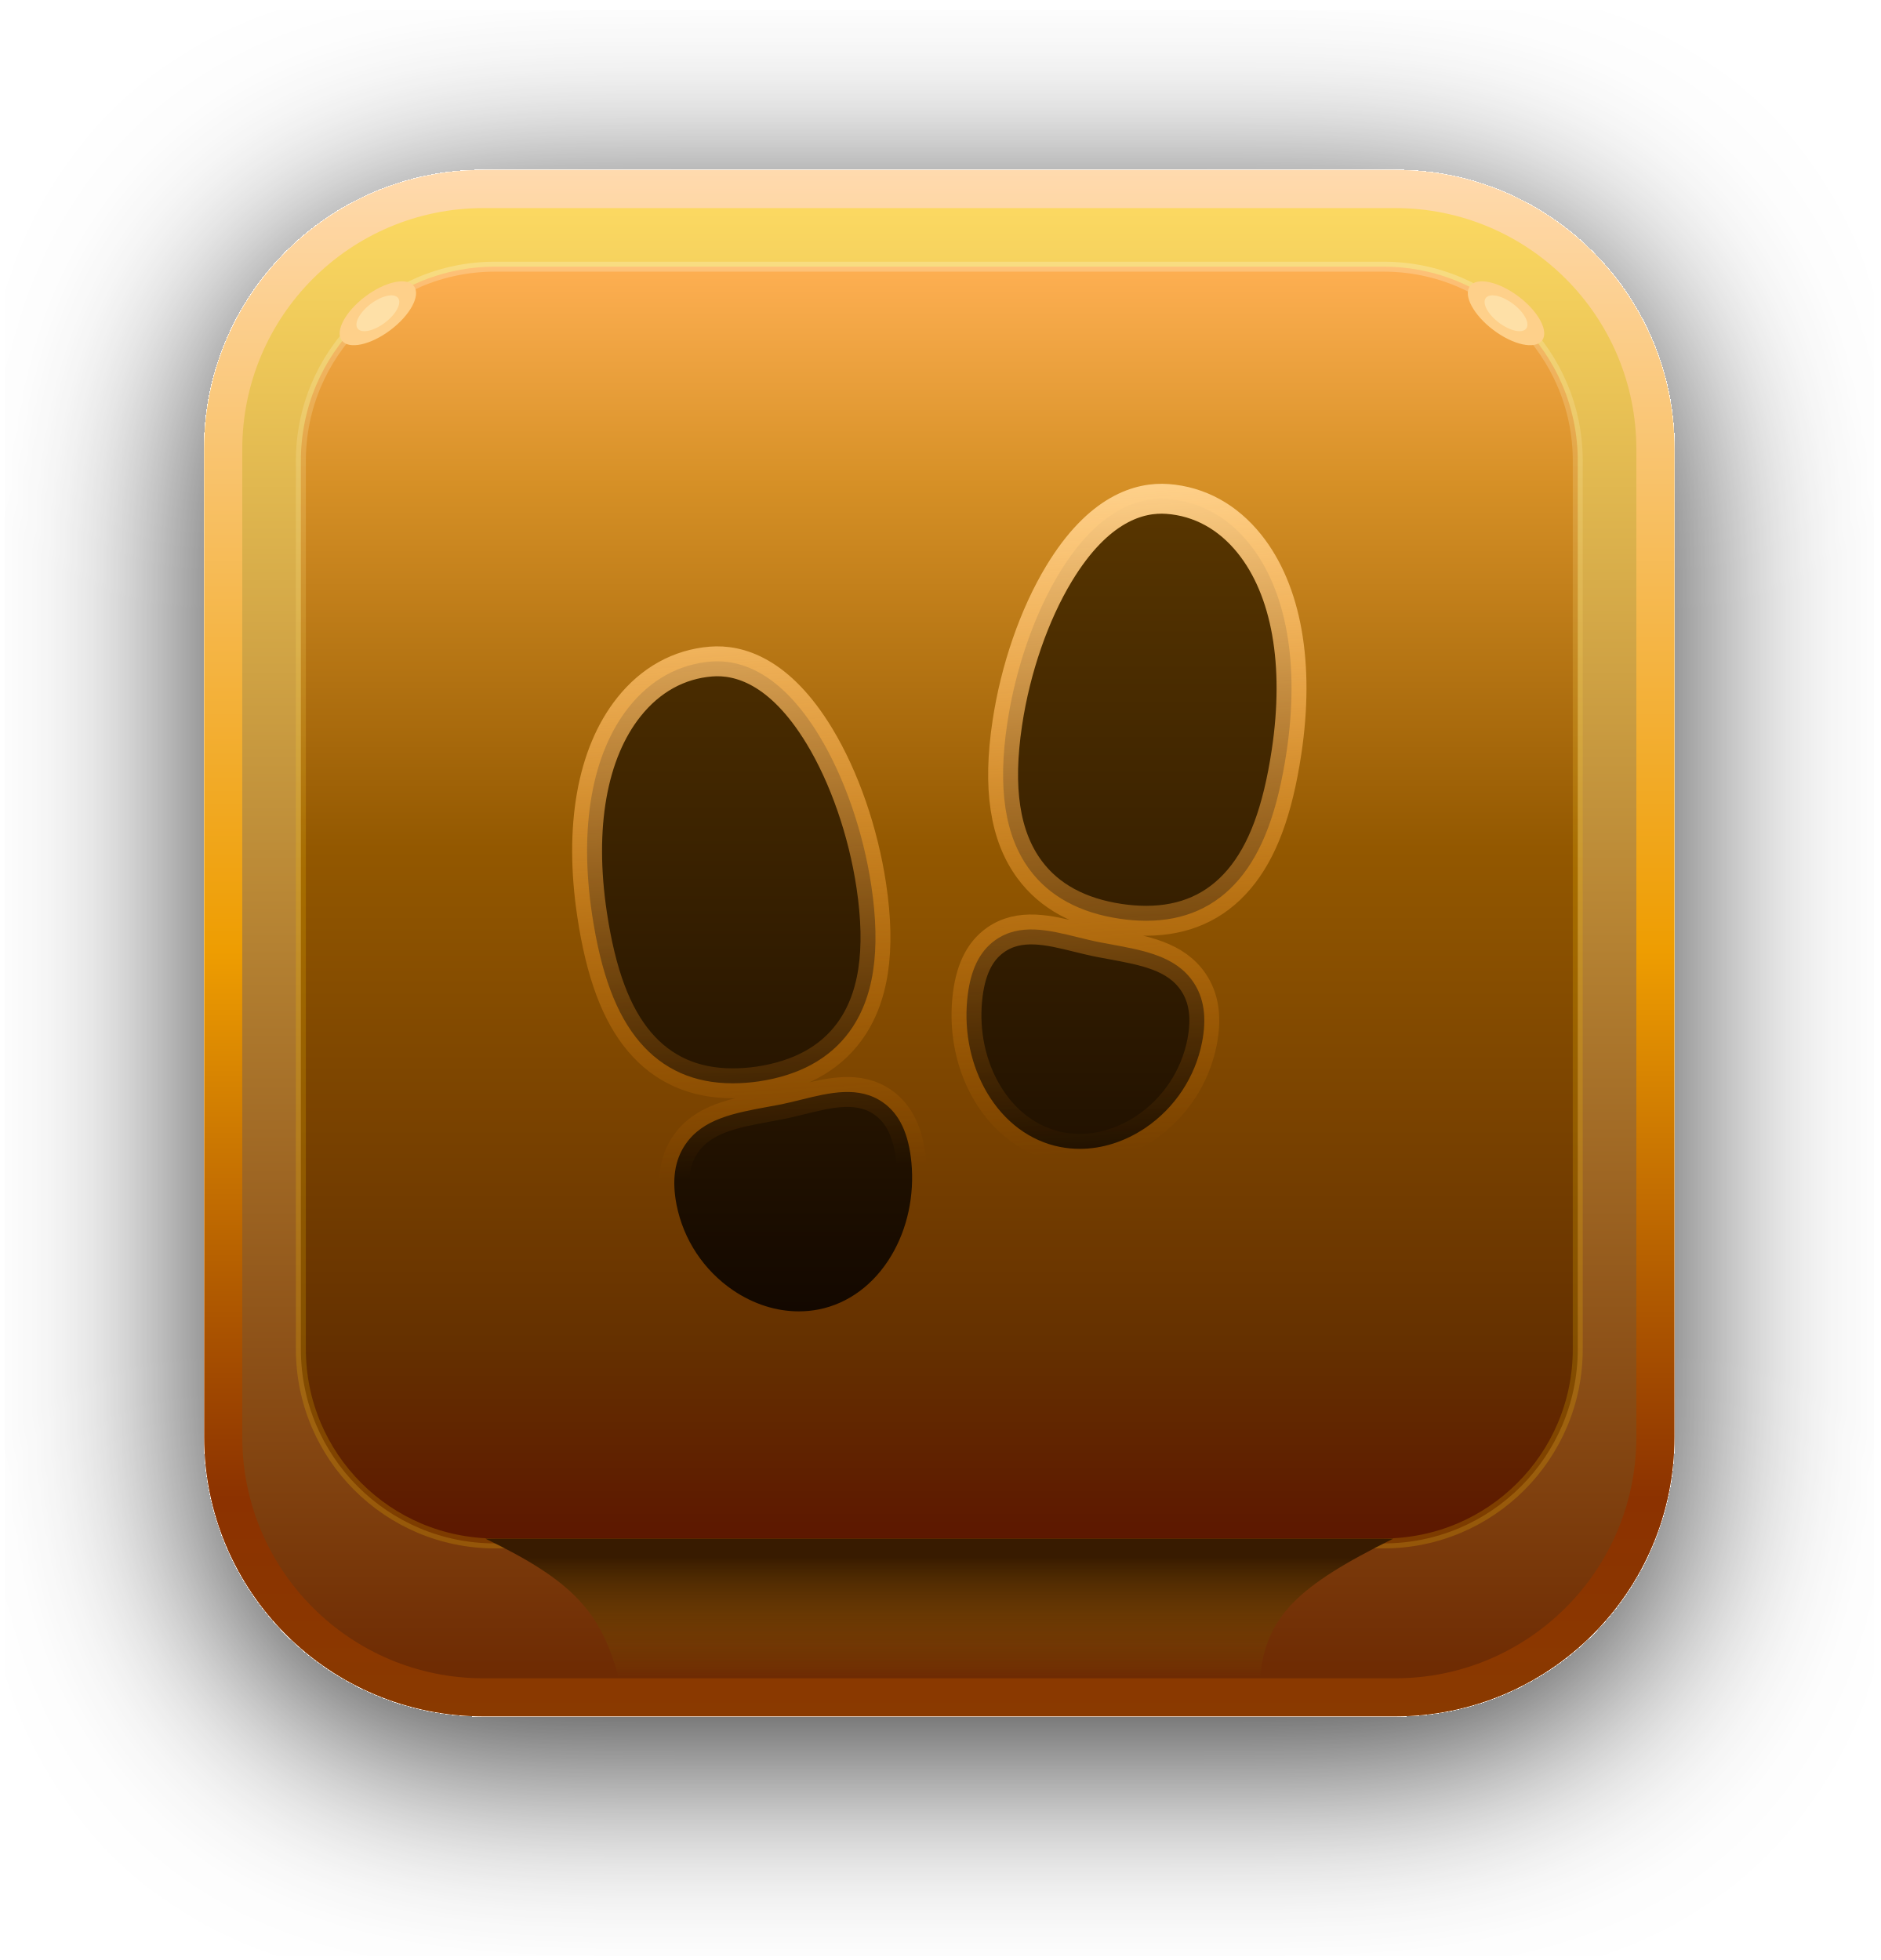
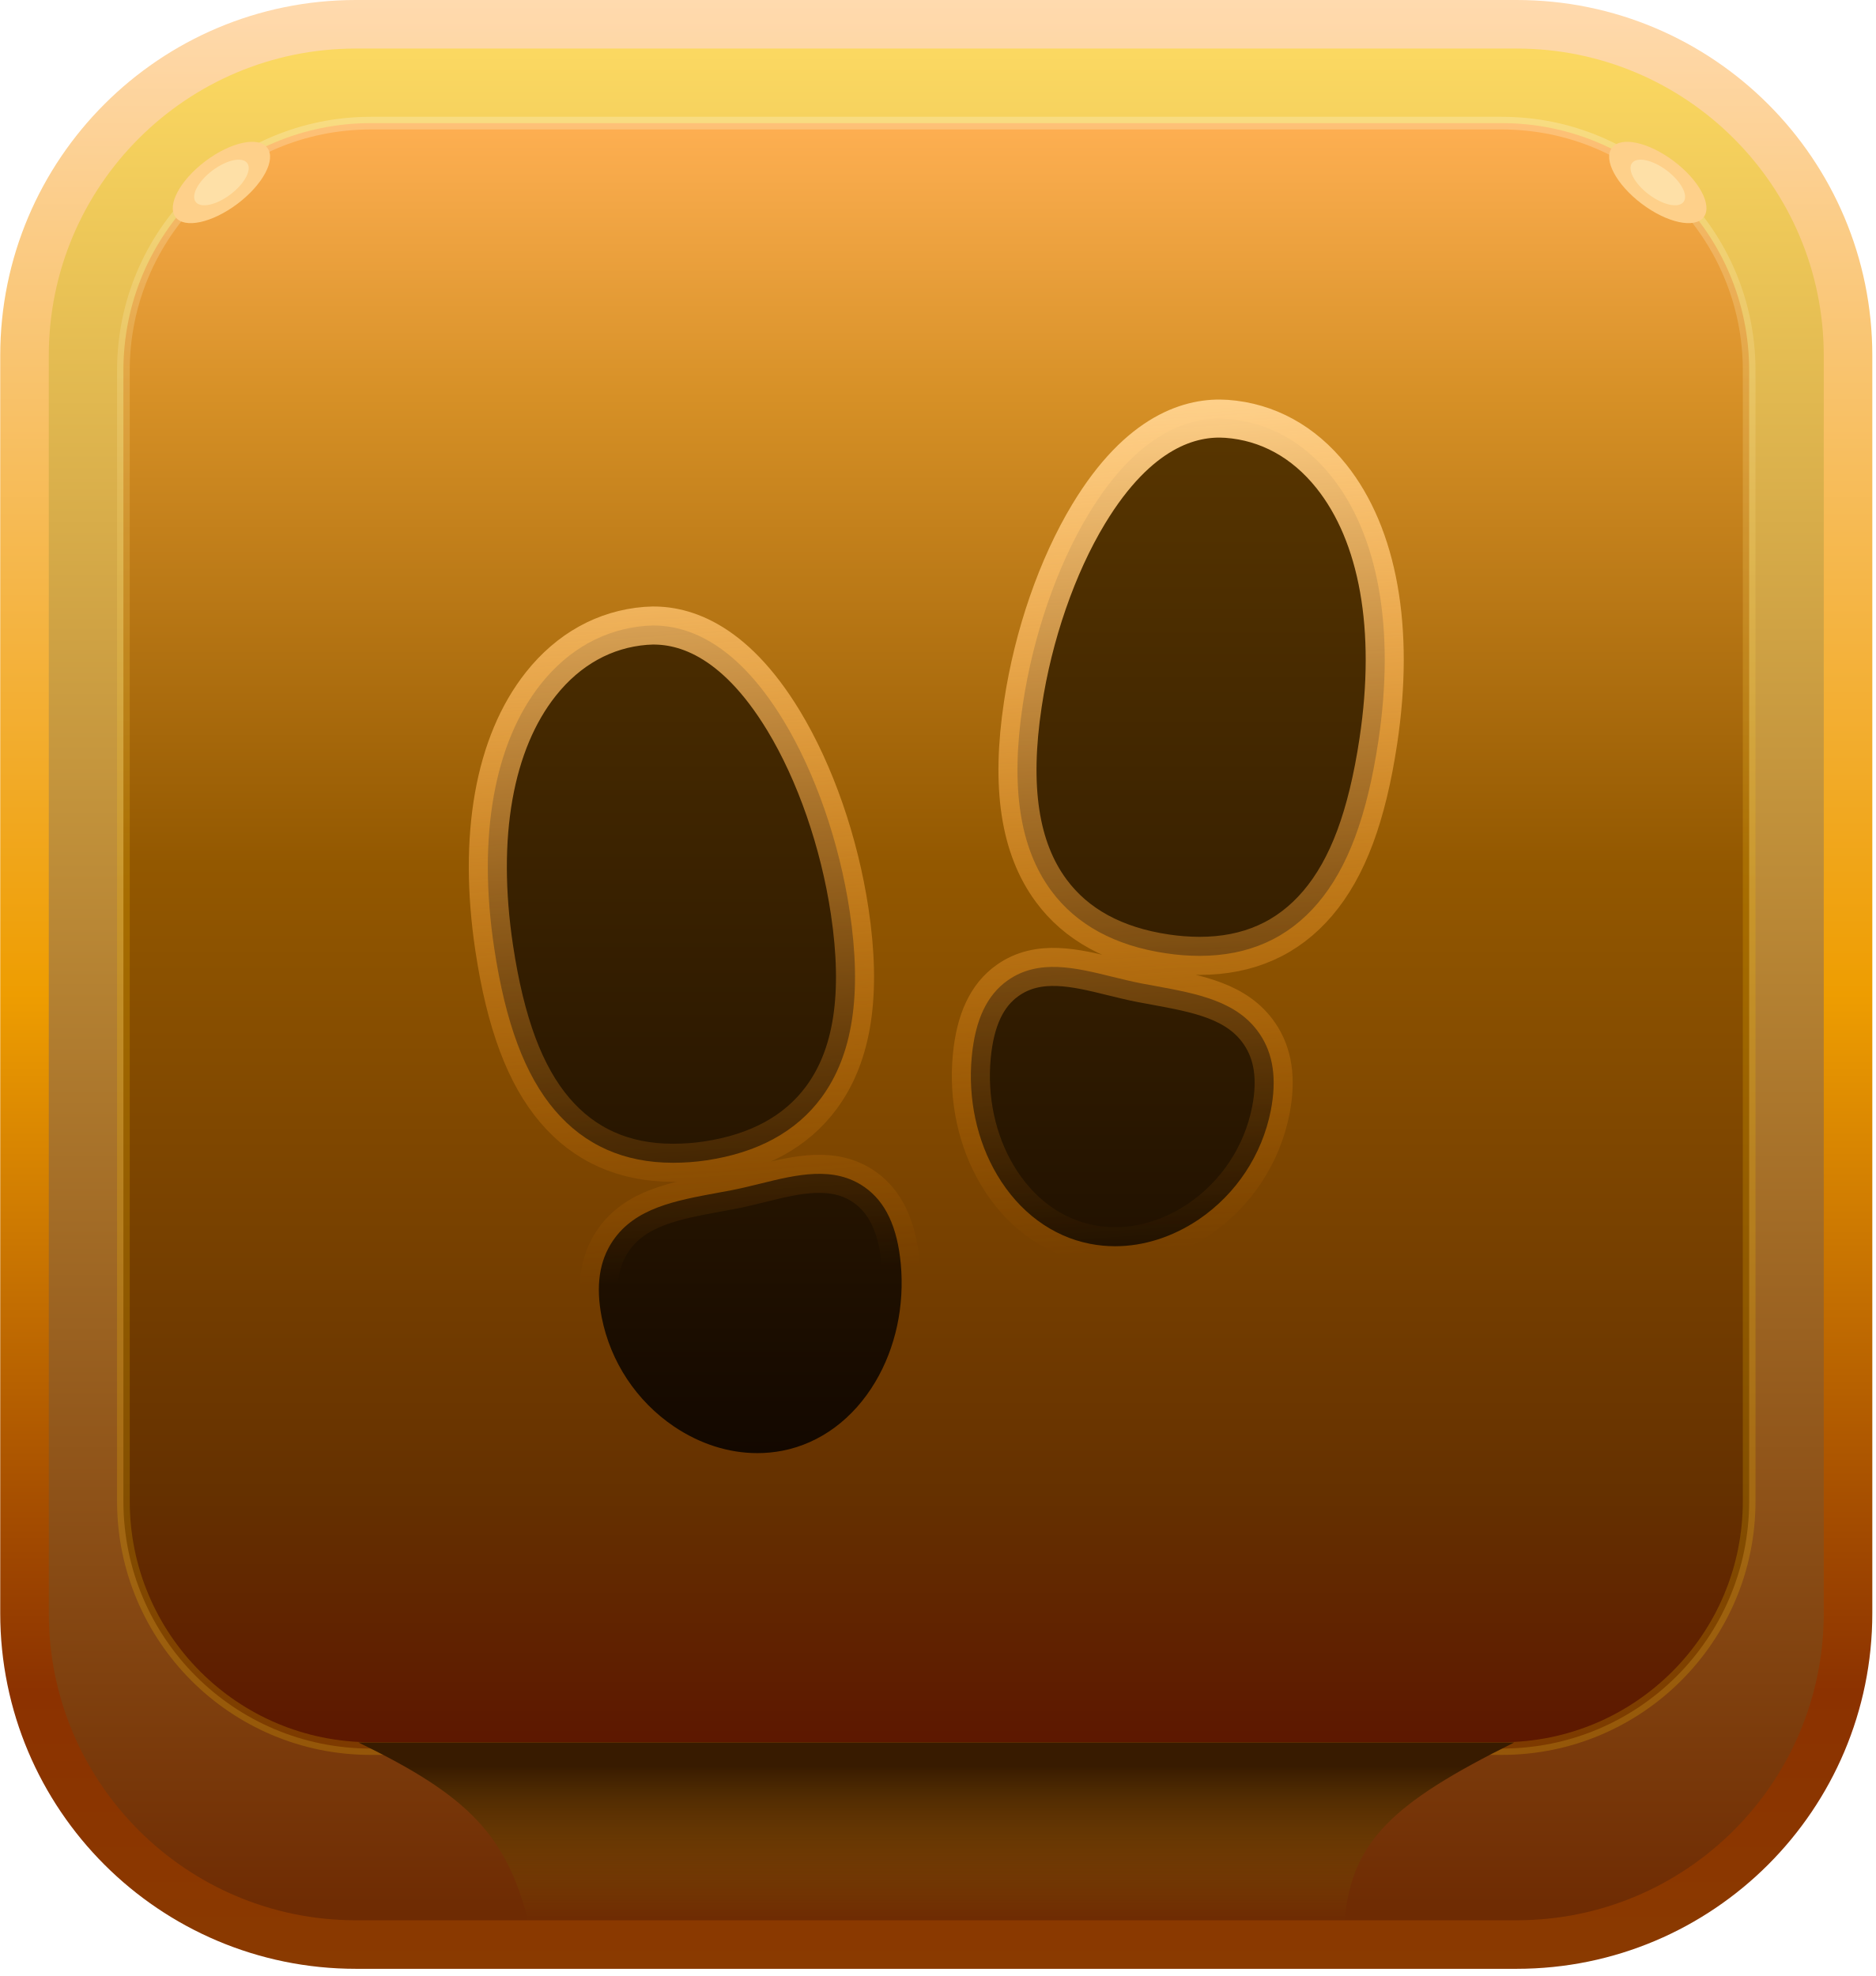
- <svg xmlns="http://www.w3.org/2000/svg" width="166" height="173" viewBox="0 0 166 173" fill="none">
-   <g filter="url(#filter0_d_276_3581)">
-     <rect x="19.699" y="16.683" width="126.403" height="133.136" rx="22.974" fill="url(#paint0_linear_276_3581)" stroke="url(#paint1_linear_276_3581)" stroke-width="3.366" />
-     <rect x="26.554" y="23.537" width="112.694" height="112.694" rx="17.147" fill="url(#paint2_linear_276_3581)" stroke="url(#paint3_linear_276_3581)" stroke-width="0.879" />
-     <path d="M64.642 95.617C61.264 95.617 58.516 94.396 56.456 91.972C54.395 89.549 53.043 85.952 52.255 80.719C51.096 73.007 52.246 66.507 55.495 62.418C57.407 60.009 59.918 58.617 62.754 58.392C65.182 58.198 68.811 59.183 72.317 64.967C74.512 68.589 76.181 73.4 76.897 78.167C77.762 83.921 77.118 88.157 74.927 91.115C73.188 93.463 70.513 94.919 66.976 95.448C66.204 95.561 65.424 95.618 64.642 95.617ZM70.495 115.748C68.521 115.748 66.521 115.116 64.719 113.902C62.118 112.139 60.318 109.422 59.71 106.341C59.284 104.15 59.54 102.409 60.49 101.015C62.033 98.752 64.804 98.242 67.736 97.701C68.045 97.644 68.359 97.588 68.677 97.526C69.352 97.398 70.043 97.227 70.712 97.062C73.219 96.443 75.813 95.802 77.954 97.323C79.388 98.339 80.196 100.066 80.438 102.601C80.713 105.525 80.085 108.443 78.67 110.819C77.148 113.376 74.864 115.066 72.245 115.58C71.669 115.692 71.083 115.749 70.495 115.748ZM101.152 81.272C100.372 81.269 99.593 81.21 98.821 81.093C95.286 80.57 92.611 79.113 90.872 76.76C88.682 73.802 88.033 69.568 88.903 63.812C89.618 59.041 91.283 54.234 93.468 50.625C96.955 44.862 100.589 43.862 103.031 44.039C105.858 44.245 108.364 45.618 110.279 48.013C113.55 52.103 114.71 58.623 113.546 66.369C112.758 71.598 111.424 75.177 109.345 77.622C107.267 80.066 104.531 81.272 101.152 81.272ZM95.299 101.404C94.714 101.404 94.129 101.347 93.554 101.235C90.93 100.721 88.647 99.031 87.129 96.474C85.714 94.099 85.087 91.18 85.361 88.256C85.6 85.716 86.407 83.995 87.845 82.977C89.986 81.457 92.58 82.097 95.087 82.717C95.757 82.881 96.447 83.052 97.123 83.182L98.062 83.356C100.996 83.896 103.766 84.403 105.309 86.669C106.26 88.063 106.515 89.807 106.089 91.995C105.482 95.077 103.682 97.795 101.081 99.557C99.268 100.773 97.267 101.404 95.299 101.404Z" fill="url(#paint4_linear_276_3581)" stroke="url(#paint5_linear_276_3581)" stroke-width="2.638" />
-     <path d="M54.597 148.103H111.204C111.722 142.668 114.493 140.008 122.955 135.813H42.847C50.516 139.512 53.057 142.26 54.597 148.103Z" fill="url(#paint6_linear_276_3581)" />
-     <ellipse cx="33.349" cy="27.652" rx="1.85" ry="3.987" transform="rotate(52.9582 33.349 27.6516)" fill="#FED08A" />
-     <ellipse cx="33.349" cy="27.652" rx="1.038" ry="2.236" transform="rotate(52.9582 33.3491 27.6516)" fill="#FEE0A7" />
-     <ellipse rx="1.85" ry="3.987" transform="matrix(-0.602397 0.798197 0.798197 0.602397 132.916 27.6516)" fill="#FED08A" />
-     <ellipse rx="1.038" ry="2.236" transform="matrix(-0.602397 0.798197 0.798197 0.602397 132.916 27.6516)" fill="#FEE0A7" />
-   </g>
+ <svg xmlns="http://www.w3.org/2000/svg" width="130" height="137" viewBox="0 0 130 137" fill="none">
+   <rect x="1.699" y="1.683" width="126.403" height="133.136" rx="22.974" fill="url(#paint0_linear_276_3581)" stroke="url(#paint1_linear_276_3581)" stroke-width="3.366" />
+   <rect x="8.554" y="8.537" width="112.694" height="112.694" rx="17.147" fill="url(#paint2_linear_276_3581)" stroke="url(#paint3_linear_276_3581)" stroke-width="0.879" />
+   <path d="M46.642 80.617C43.264 80.617 40.516 79.396 38.456 76.972C36.395 74.549 35.043 70.952 34.255 65.719C33.096 58.007 34.246 51.508 37.495 47.418C39.407 45.009 41.918 43.617 44.754 43.392C47.182 43.198 50.811 44.183 54.317 49.967C56.512 53.589 58.181 58.4 58.897 63.167C59.762 68.921 59.118 73.157 56.927 76.115C55.188 78.463 52.513 79.919 48.976 80.448C48.204 80.561 47.423 80.618 46.642 80.617ZM52.495 100.748C50.521 100.748 48.521 100.116 46.719 98.902C44.118 97.139 42.318 94.422 41.71 91.341C41.284 89.15 41.54 87.409 42.49 86.015C44.033 83.752 46.804 83.242 49.736 82.701C50.045 82.644 50.359 82.588 50.677 82.526C51.352 82.398 52.043 82.227 52.712 82.062C55.219 81.443 57.813 80.802 59.955 82.323C61.388 83.339 62.196 85.067 62.438 87.601C62.713 90.525 62.085 93.443 60.67 95.819C59.148 98.376 56.864 100.066 54.245 100.58C53.669 100.692 53.083 100.749 52.495 100.748ZM83.152 66.272C82.372 66.269 81.593 66.21 80.821 66.093C77.286 65.57 74.611 64.113 72.872 61.76C70.682 58.802 70.033 54.568 70.903 48.812C71.618 44.041 73.283 39.234 75.468 35.625C78.955 29.862 82.589 28.863 85.031 29.039C87.858 29.245 90.364 30.618 92.279 33.013C95.55 37.103 96.71 43.623 95.546 51.369C94.758 56.598 93.424 60.177 91.345 62.622C89.267 65.066 86.531 66.272 83.152 66.272ZM77.299 86.404C76.714 86.404 76.129 86.347 75.554 86.235C72.93 85.721 70.647 84.031 69.129 81.474C67.714 79.099 67.087 76.18 67.361 73.256C67.6 70.716 68.407 68.995 69.845 67.977C71.986 66.457 74.58 67.097 77.087 67.717C77.757 67.881 78.447 68.052 79.123 68.182L80.062 68.356C82.996 68.896 85.766 69.403 87.309 71.669C88.26 73.063 88.515 74.807 88.089 76.995C87.481 80.077 85.681 82.795 83.081 84.557C81.268 85.773 79.267 86.404 77.299 86.404Z" fill="url(#paint4_linear_276_3581)" stroke="url(#paint5_linear_276_3581)" stroke-width="2.638" />
+   <path d="M36.597 133.103H93.204C93.722 127.668 96.493 125.008 104.955 120.813H24.847C32.516 124.512 35.057 127.26 36.597 133.103Z" fill="url(#paint6_linear_276_3581)" />
+   <ellipse cx="15.349" cy="12.652" rx="1.85" ry="3.987" transform="rotate(52.9582 15.349 12.6516)" fill="#FED08A" />
+   <ellipse cx="15.349" cy="12.652" rx="1.038" ry="2.236" transform="rotate(52.9582 15.3491 12.6516)" fill="#FEE0A7" />
+   <ellipse rx="1.85" ry="3.987" transform="matrix(-0.602397 0.798197 0.798197 0.602397 114.916 12.6516)" fill="#FED08A" />
+   <ellipse rx="1.038" ry="2.236" transform="matrix(-0.602397 0.798197 0.798197 0.602397 114.916 12.6516)" fill="#FEE0A7" />
  <defs>
-     <filter id="filter0_d_276_3581" x="0.43" y="0.931" width="164.942" height="171.675" filterUnits="userSpaceOnUse" color-interpolation-filters="sRGB">
-       <feFlood flood-opacity="0" result="BackgroundImageFix" />
-       <feColorMatrix in="SourceAlpha" type="matrix" values="0 0 0 0 0 0 0 0 0 0 0 0 0 0 0 0 0 0 127 0" result="hardAlpha" />
-       <feOffset dy="3.517" />
-       <feGaussianBlur stdDeviation="8.793" />
-       <feComposite in2="hardAlpha" operator="out" />
-       <feColorMatrix type="matrix" values="0 0 0 0 0 0 0 0 0 0 0 0 0 0 0 0 0 0 0.79 0" />
-       <feBlend mode="normal" in2="BackgroundImageFix" result="effect1_dropShadow_276_3581" />
-       <feBlend mode="normal" in="SourceGraphic" in2="effect1_dropShadow_276_3581" result="shape" />
-     </filter>
-     <linearGradient id="paint0_linear_276_3581" x1="82.901" y1="15" x2="82.901" y2="151.502" gradientUnits="userSpaceOnUse">
+     <linearGradient id="paint0_linear_276_3581" x1="64.901" y1="0" x2="64.901" y2="136.502" gradientUnits="userSpaceOnUse">
      <stop stop-color="#FFDD64" />
      <stop offset="1" stop-color="#6A2600" />
    </linearGradient>
-     <linearGradient id="paint1_linear_276_3581" x1="82.901" y1="15" x2="82.901" y2="151.502" gradientUnits="userSpaceOnUse">
+     <linearGradient id="paint1_linear_276_3581" x1="64.901" y1="0" x2="64.901" y2="136.502" gradientUnits="userSpaceOnUse">
      <stop stop-color="#FFDAAE" />
      <stop offset="0.505" stop-color="#EE9D01" />
      <stop offset="0.859" stop-color="#8C3200" />
      <stop offset="1" stop-color="#8A3A00" />
    </linearGradient>
-     <linearGradient id="paint2_linear_276_3581" x1="82.901" y1="23.098" x2="82.901" y2="136.671" gradientUnits="userSpaceOnUse">
+     <linearGradient id="paint2_linear_276_3581" x1="64.901" y1="8.098" x2="64.901" y2="121.671" gradientUnits="userSpaceOnUse">
      <stop stop-color="#FFB053" />
      <stop offset="0.172" stop-color="#D69026" />
      <stop offset="0.456" stop-color="#935800" />
      <stop offset="0.839" stop-color="#653100" />
      <stop offset="1" stop-color="#5C1600" />
    </linearGradient>
-     <linearGradient id="paint3_linear_276_3581" x1="82.901" y1="23.098" x2="82.901" y2="78.173" gradientUnits="userSpaceOnUse">
+     <linearGradient id="paint3_linear_276_3581" x1="64.901" y1="8.098" x2="64.901" y2="63.173" gradientUnits="userSpaceOnUse">
      <stop stop-color="white" stop-opacity="0.22" />
      <stop offset="1" stop-color="#FFC700" stop-opacity="0.2" />
    </linearGradient>
-     <linearGradient id="paint4_linear_276_3581" x1="82.901" y1="44.02" x2="82.901" y2="115.748" gradientUnits="userSpaceOnUse">
+     <linearGradient id="paint4_linear_276_3581" x1="64.901" y1="29.02" x2="64.901" y2="100.748" gradientUnits="userSpaceOnUse">
      <stop stop-color="#593600" />
      <stop offset="1" stop-color="#130800" />
    </linearGradient>
-     <linearGradient id="paint5_linear_276_3581" x1="82.901" y1="44.02" x2="86.561" y2="102.35" gradientUnits="userSpaceOnUse">
+     <linearGradient id="paint5_linear_276_3581" x1="64.901" y1="29.02" x2="68.561" y2="87.35" gradientUnits="userSpaceOnUse">
      <stop stop-color="#FED08A" />
      <stop offset="1" stop-color="#FF8A00" stop-opacity="0" />
    </linearGradient>
-     <linearGradient id="paint6_linear_276_3581" x1="82.901" y1="148.103" x2="82.901" y2="137.437" gradientUnits="userSpaceOnUse">
+     <linearGradient id="paint6_linear_276_3581" x1="64.901" y1="133.103" x2="64.901" y2="122.437" gradientUnits="userSpaceOnUse">
      <stop stop-color="#856000" stop-opacity="0" />
      <stop offset="1" stop-color="#381B00" />
    </linearGradient>
  </defs>
</svg>
